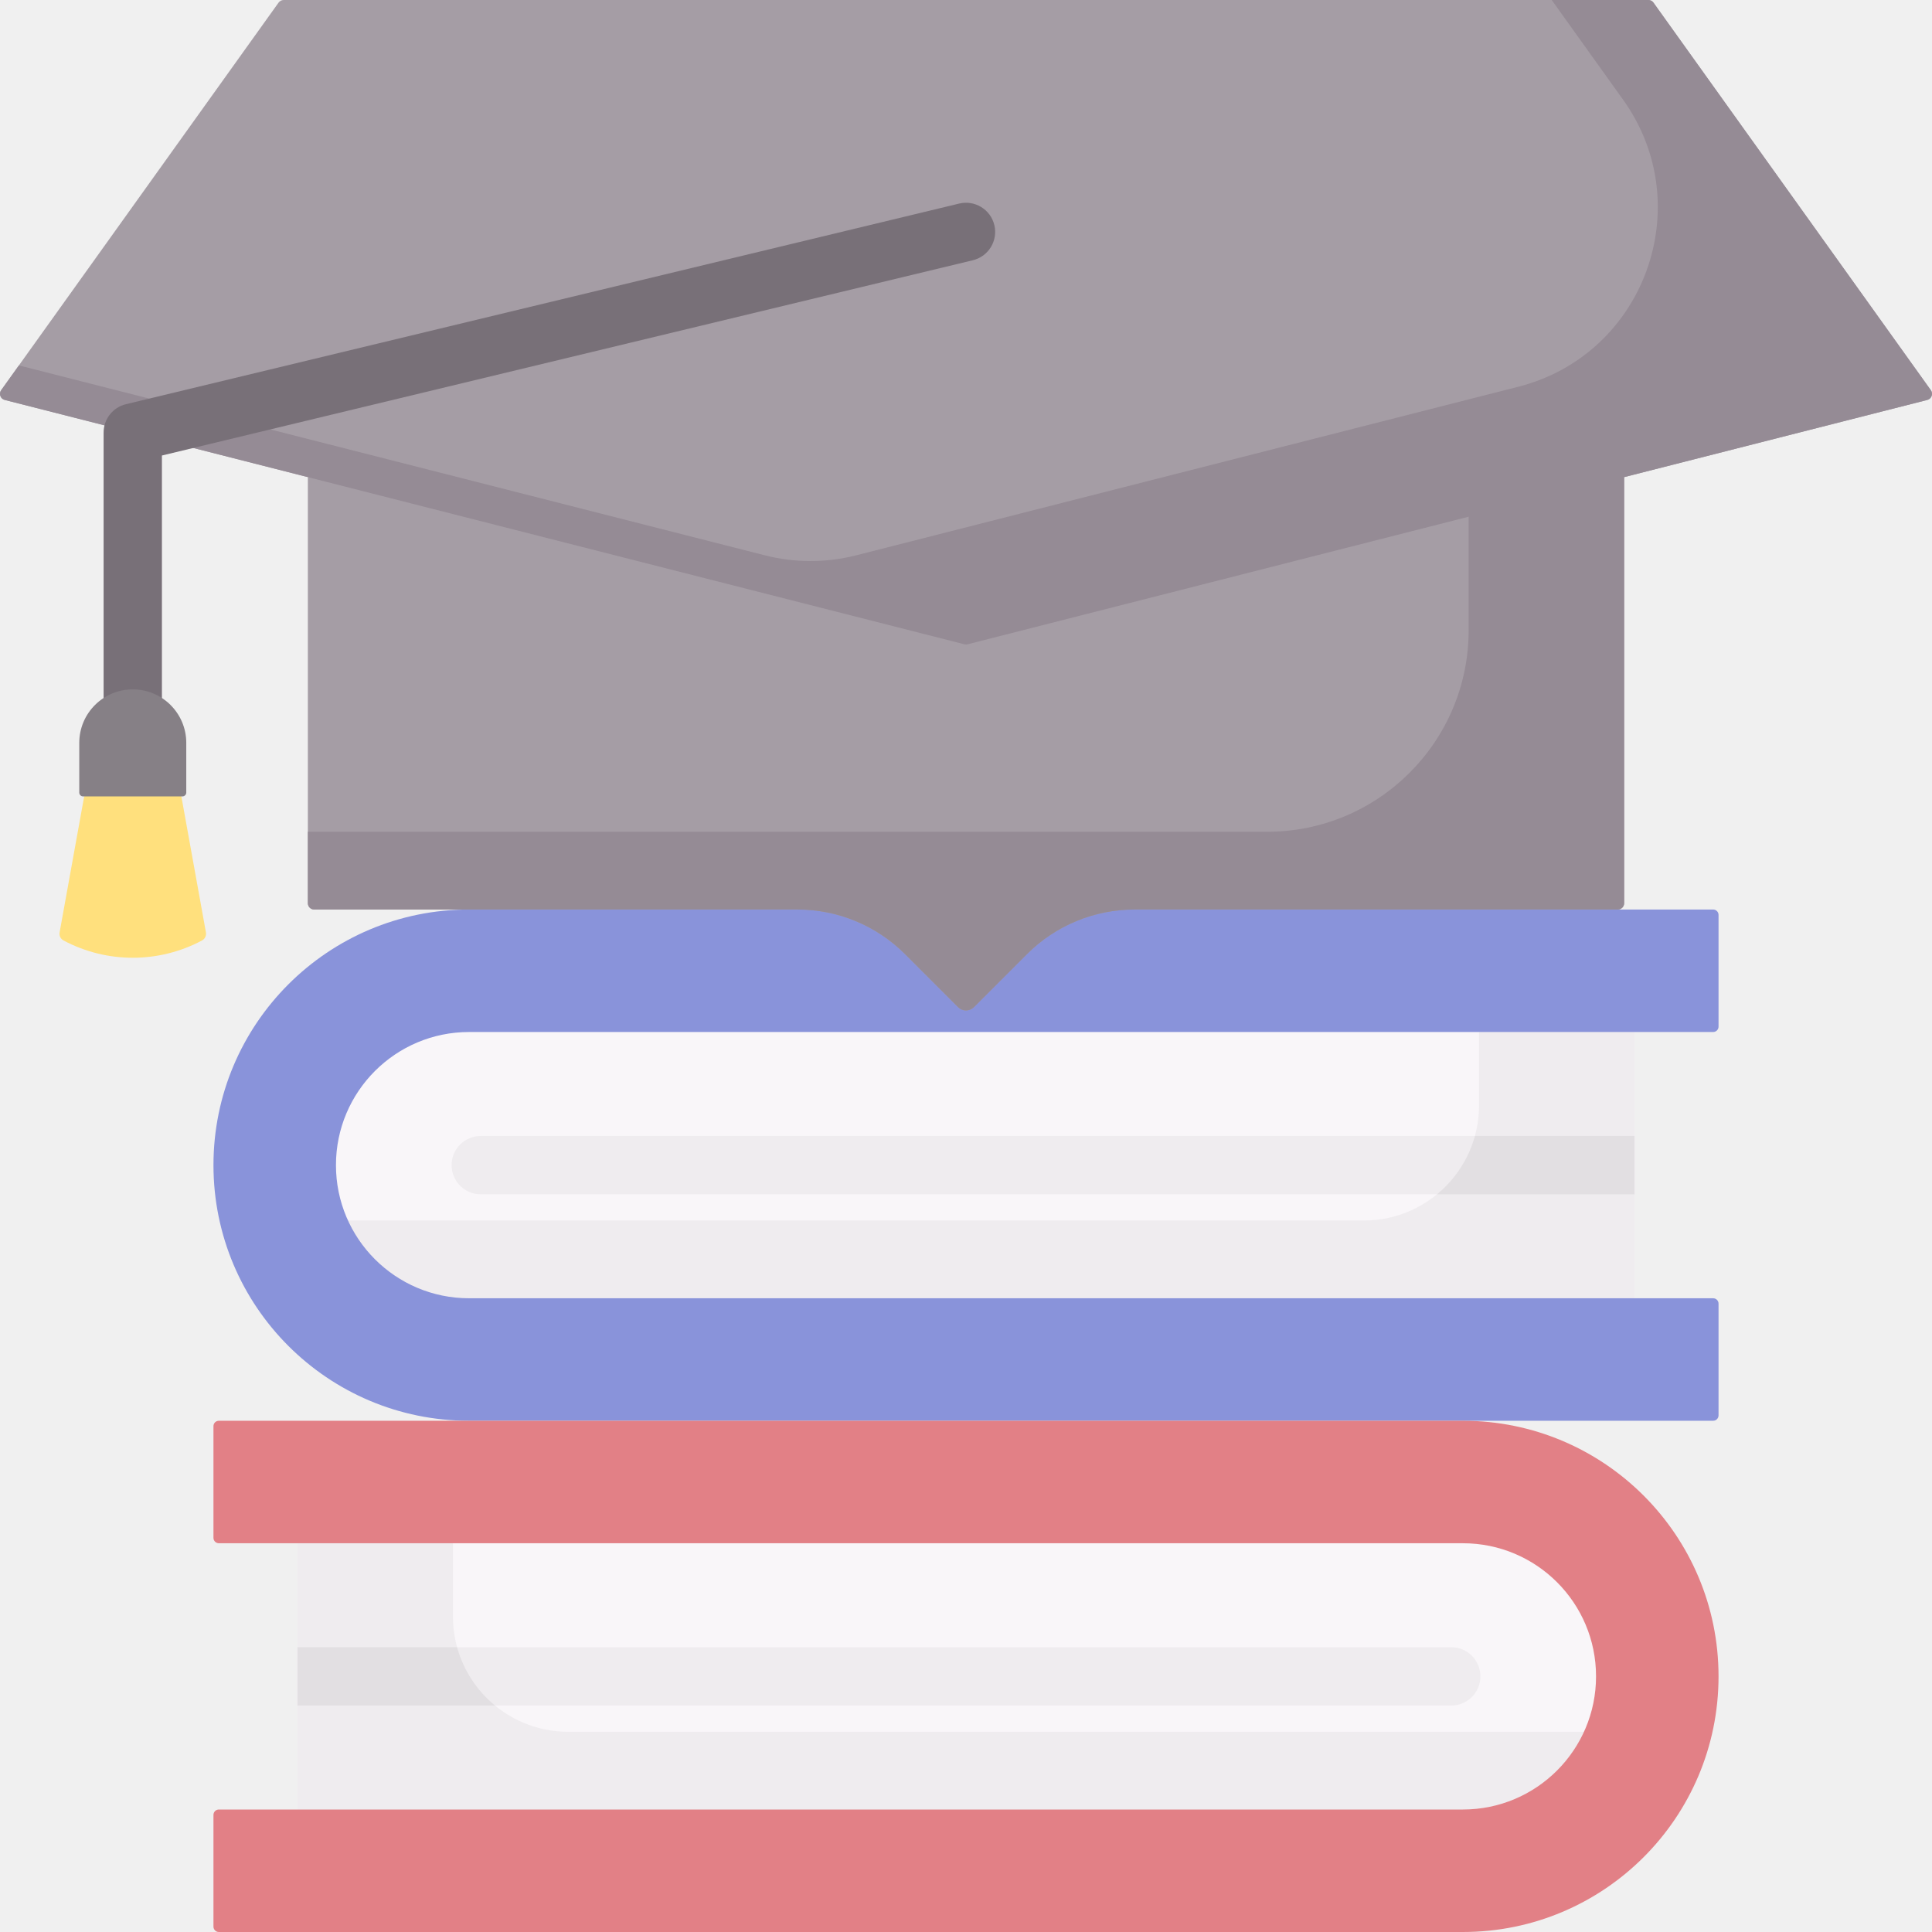
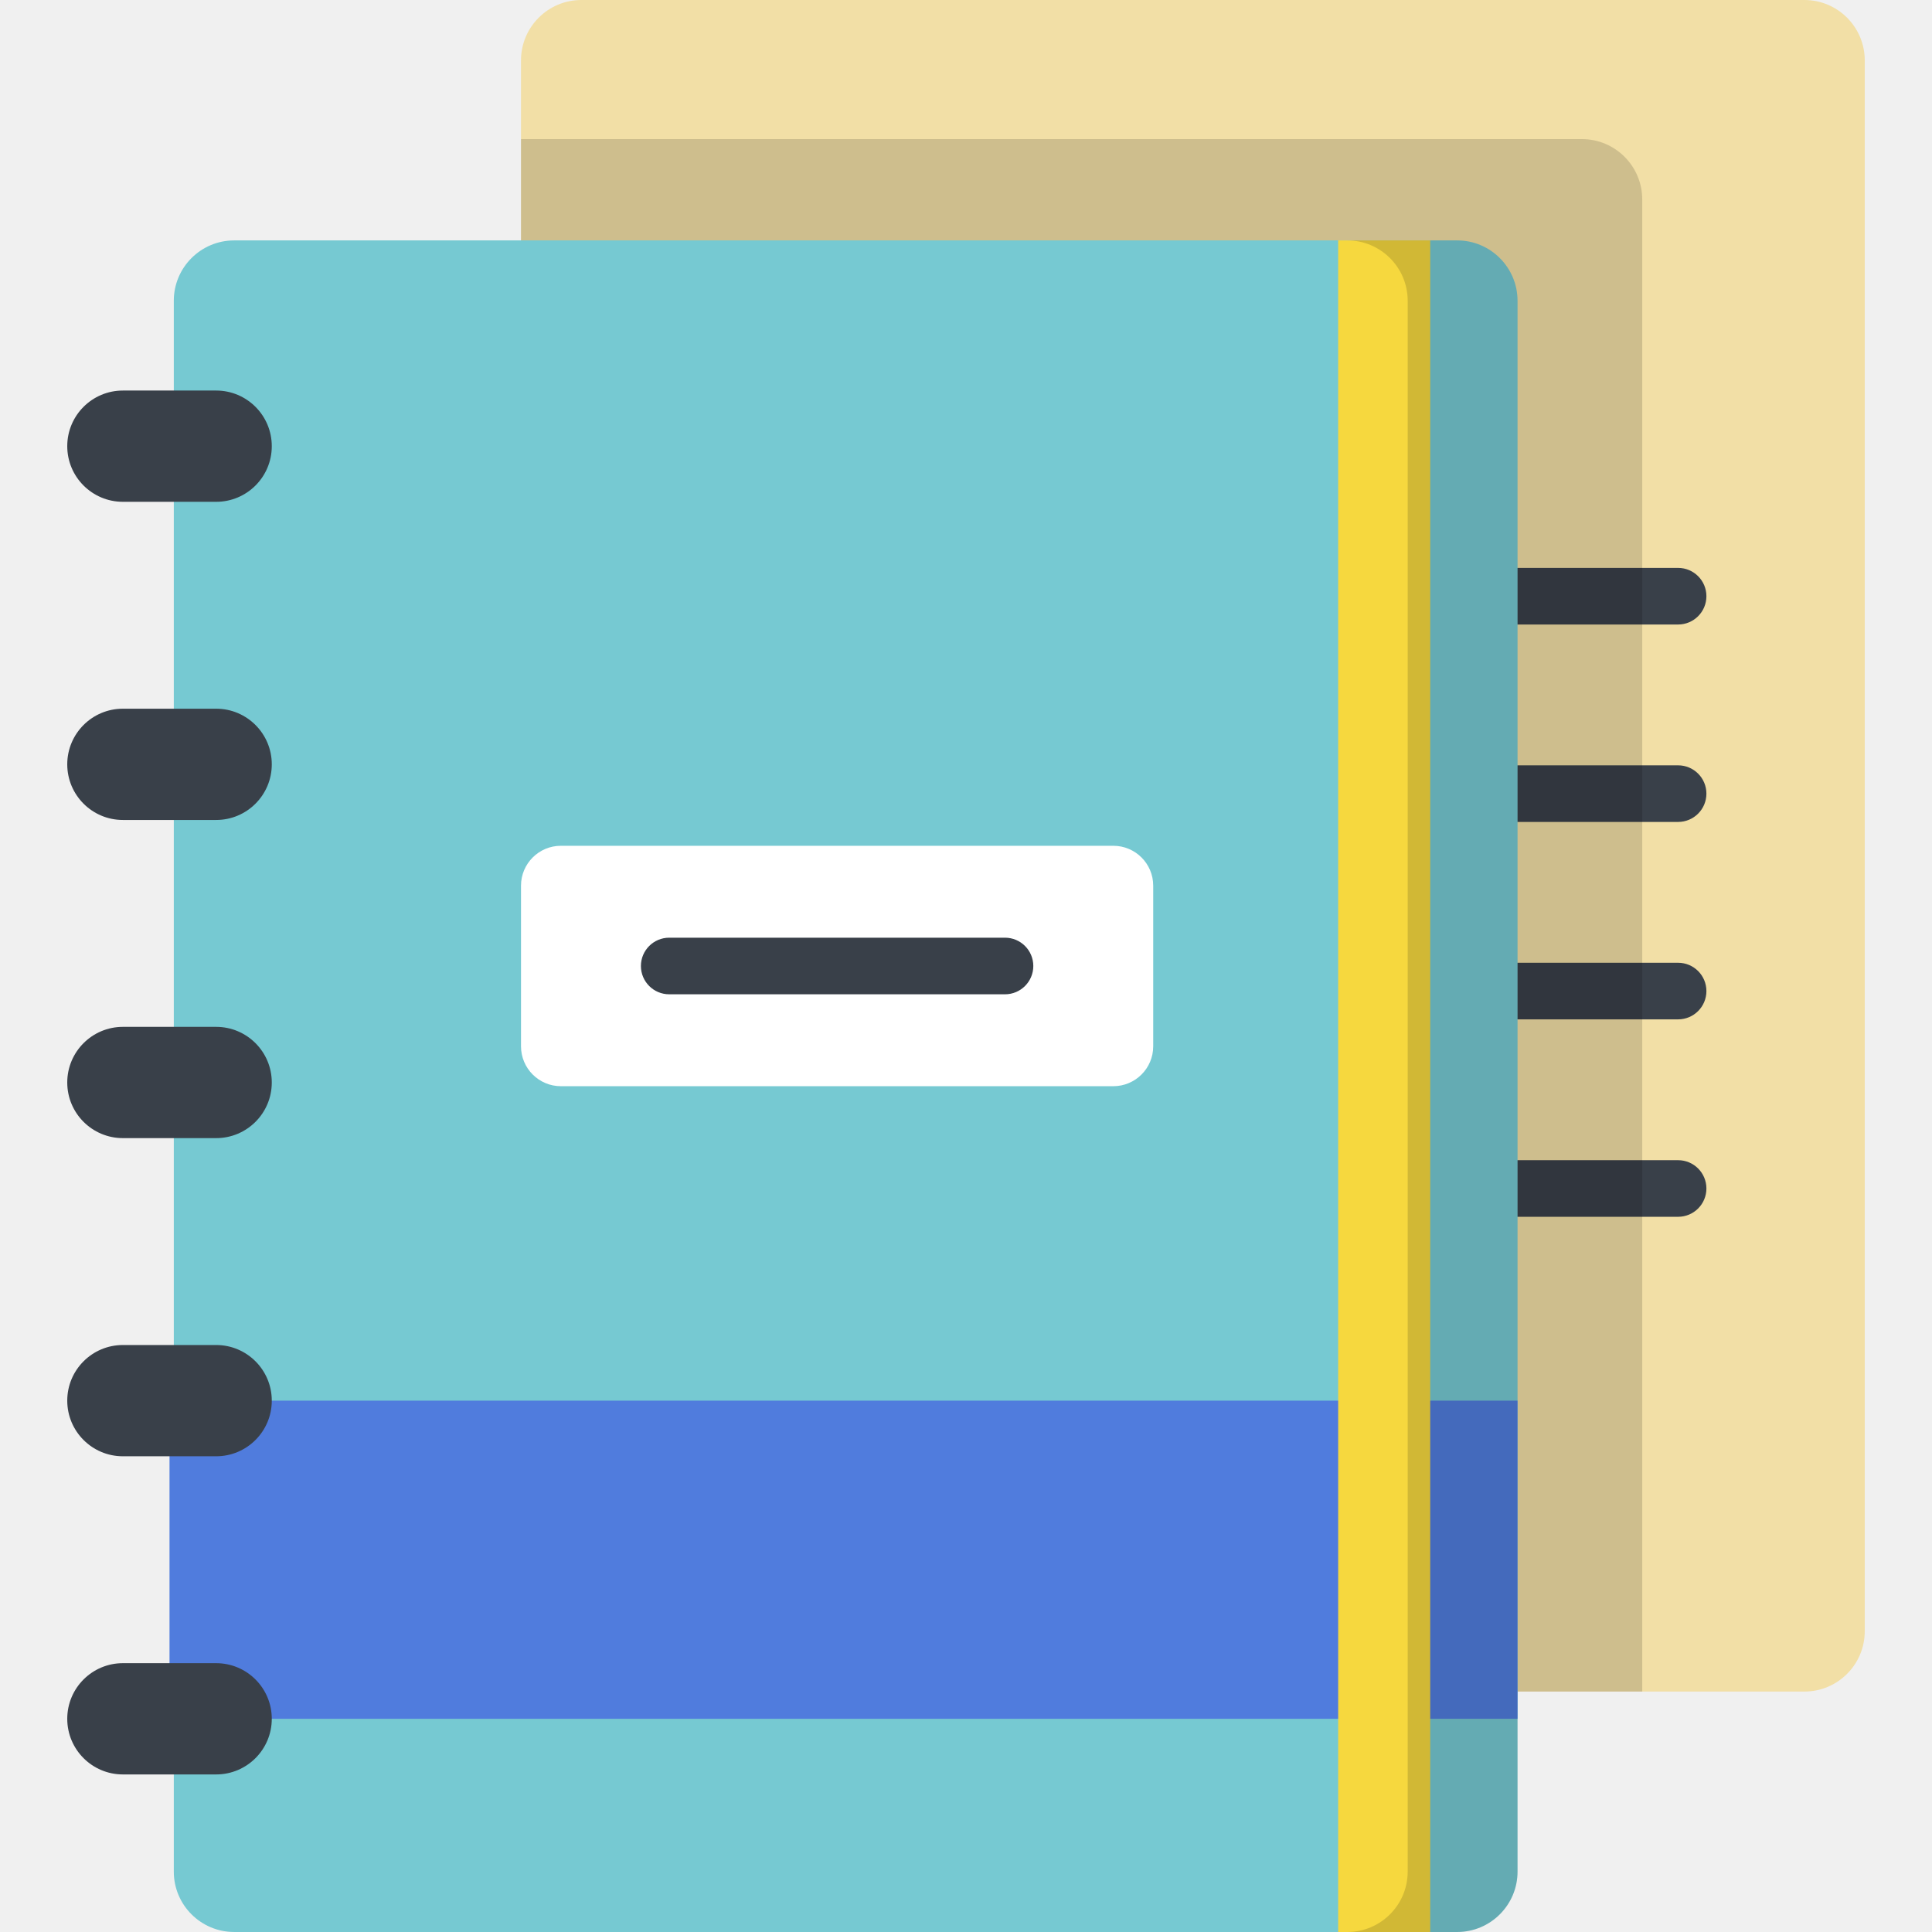
- <svg xmlns="http://www.w3.org/2000/svg" id="Capa_1" enable-background="new 0 0 512 512" height="512" viewBox="0 0 512 512" width="512">
+ <svg xmlns="http://www.w3.org/2000/svg" version="1.1" id="Capa_1" x="0px" y="0px" viewBox="0 0 512.003 512.003" style="enable-background:new 0 0 512.003 512.003;" xml:space="preserve">
+   <path style="fill:#F2DFA6;" d="M478.175,448.287H154.077c-8.839,0-16.004-7.165-16.004-16.004V16.004  C138.073,7.165,145.238,0,154.077,0h324.099c8.839,0,16.004,7.165,16.004,16.004v416.28  C494.179,441.122,487.014,448.287,478.175,448.287z" />
  <g>
-     <path d="m220.112 136.704h81.976v344.138h-81.976z" fill="#f9f6f9" transform="matrix(0 1 -1 0 569.872 47.673)" />
-     <path d="m391.961 273.492v19.427c0 16.862-13.669 30.531-30.531 30.531h-288.445c5.57 12.158 17.844 20.604 32.092 20.604l328.092 5.707v-81.976z" fill="#efecef" />
-     <path d="m124.312 273.492h329.69c.789 0 1.429-.64 1.429-1.429v-29.603c0-.789-.64-1.429-1.429-1.429h-329.71c-37.404.011-67.722 30.336-67.722 67.742 0 37.413 30.329 67.742 67.742 67.742h329.69c.789 0 1.429-.64 1.429-1.429v-29.603c0-.789-.64-1.429-1.429-1.429h-329.69c-19.485 0-35.281-15.796-35.281-35.281 0-19.485 15.795-35.281 35.281-35.281z" fill="#8993da" />
-     <path d="m433.168 301.046h-305.767c-4.267 0-7.726 3.459-7.726 7.726s3.459 7.726 7.726 7.726h305.767z" fill="#efecef" />
-     <path d="m380.825 316.499h52.343v-15.453h-42.302c-1.692 6.144-5.256 11.513-10.041 15.453z" fill="#e2dfe2" />
-     <path d="m209.913 272.189h81.976v344.138h-81.976z" fill="#f9f6f9" transform="matrix(0 1 -1 0 695.158 193.357)" />
-     <path d="m120.039 408.977v19.427c0 16.862 13.669 30.531 30.531 30.531h288.445c-5.57 12.158-17.844 20.604-32.092 20.604l-328.092 5.707v-81.976z" fill="#efecef" />
-     <path d="m387.689 408.977h-329.691c-.789 0-1.429-.64-1.429-1.429v-29.603c0-.789.64-1.429 1.429-1.429h329.71c37.404.011 67.722 30.336 67.722 67.742 0 37.413-30.329 67.742-67.742 67.742h-329.69c-.789 0-1.429-.64-1.429-1.429v-29.603c0-.789.64-1.429 1.429-1.429h329.69c19.485 0 35.281-15.796 35.281-35.281 0-19.485-15.795-35.281-35.28-35.281z" fill="#e28086" />
-     <path d="m78.832 436.531h305.767c4.267 0 7.726 3.459 7.726 7.726s-3.459 7.726-7.726 7.726h-305.767z" fill="#efecef" />
-     <path d="m131.175 451.984h-52.343v-15.453h42.301c1.693 6.144 5.257 11.513 10.042 15.453z" fill="#e2dfe2" />
-     <path d="m81.587 126.443v112.915c0 .924.749 1.672 1.672 1.672h128.046c10.697 0 20.957 4.25 28.521 11.814l14.069 14.069c1.163 1.163 3.048 1.163 4.211 0l14.069-14.069c7.564-7.564 17.823-11.814 28.521-11.814h128.046c.924 0 1.672-.749 1.672-1.672v-112.915z" fill="#a59da5" />
-     <path d="m54.574 247.104-6.512-36.055-12.877-4.182-12.877 4.182-6.512 36.055c-.155.858.262 1.718 1.031 2.128 11.476 6.112 25.24 6.112 36.716 0 .769-.41 1.185-1.27 1.031-2.128z" fill="#ffe07d" />
-     <path d="m510.739 105.992-254.326 64.753c-.271.069-.555.069-.825 0l-254.327-64.753c-1.141-.29-1.632-1.637-.947-2.594l73.504-102.699c.314-.439.821-.699 1.36-.699h361.644c.54 0 1.046.26 1.36.699l73.505 102.699c.684.957.193 2.303-.948 2.594z" fill="#a59da5" />
-     <path d="m389.206 126.443v40.577c0 29.495-23.911 53.406-53.406 53.406h-254.213v18.931c0 .924.749 1.672 1.672 1.672h128.046c10.697 0 20.957 4.25 28.521 11.814l14.069 14.069c1.163 1.163 3.048 1.163 4.211 0l14.069-14.069c7.564-7.564 17.823-11.814 28.521-11.814h128.046c.924 0 1.672-.749 1.672-1.672v-112.914z" fill="#958b95" />
-     <path d="m511.686 103.398-73.504-102.699c-.314-.439-.821-.699-1.36-.699h-25.601l18.918 26.432c20.085 28.063 5.668 67.543-27.775 76.058l-175.472 44.676c-7.939 2.021-16.258 2.021-24.197 0l-197.684-50.331-4.697 6.563c-.685.957-.193 2.304.947 2.594l254.326 64.753c.271.069.554.069.825 0l254.326-64.753c1.142-.291 1.633-1.637.948-2.594z" fill="#958b95" />
-     <path d="m35.184 200.734c-4.267 0-7.726-3.459-7.726-7.726v-78.379c0-3.57 2.446-6.676 5.918-7.512l220.816-53.17c4.146-.998 8.321 1.554 9.32 5.703s-1.554 8.321-5.703 9.32l-214.899 51.746v72.292c0 4.266-3.459 7.726-7.726 7.726z" fill="#787078" />
-     <path d="m48.353 211.049h-26.337c-.558 0-1.01-.452-1.01-1.01v-13.169c0-7.831 6.348-14.179 14.179-14.179 7.831 0 14.179 6.348 14.179 14.179v13.169c-.001.558-.453 1.01-1.011 1.01z" fill="#868086" />
+     <path style="fill:#394049;" d="M444.719,165.501h-52.672c-4.142,0-7.5-3.358-7.5-7.5s3.358-7.5,7.5-7.5h52.672   c4.142,0,7.5,3.358,7.5,7.5S448.861,165.501,444.719,165.501z" />
+     <path style="fill:#394049;" d="M444.719,217.822h-52.672c-4.142,0-7.5-3.358-7.5-7.5s3.358-7.5,7.5-7.5h52.672   c4.142,0,7.5,3.358,7.5,7.5S448.861,217.822,444.719,217.822z" />
+     <path style="fill:#394049;" d="M444.719,270.143h-52.672c-4.142,0-7.5-3.358-7.5-7.5s3.358-7.5,7.5-7.5h52.672   c4.142,0,7.5,3.358,7.5,7.5S448.861,270.143,444.719,270.143z" />
+     <path style="fill:#394049;" d="M444.719,322.464h-52.672c-4.142,0-7.5-3.358-7.5-7.5s3.358-7.5,7.5-7.5h52.672   c4.142,0,7.5,3.358,7.5,7.5S448.861,322.464,444.719,322.464z" />
  </g>
+   <path style="opacity:0.15;enable-background:new    ;" d="M419.21,36.861H138.073v395.422c0,8.839,7.165,16.004,16.004,16.004  h281.137V52.864C435.214,44.026,428.049,36.861,419.21,36.861z" />
+   <path style="fill:#76C9D2;" d="M386.161,512H62.062c-8.839,0-16.004-7.165-16.004-16.004V79.717c0-8.839,7.165-16.004,16.004-16.004  h324.099c8.839,0,16.004,7.165,16.004,16.004v416.28C402.165,504.835,395,512,386.161,512z" />
+   <rect x="44.925" y="371.19" style="fill:#507CDD;" width="357.24" height="84.31" />
+   <rect x="354.631" y="63.713" style="fill:#F6D83E;" width="24.392" height="448.29" />
+   <path style="fill:#FFFFFF;" d="M295.04,224.143H148.648c-5.84,0-10.575,4.735-10.575,10.575v42.563  c0,5.84,4.735,10.575,10.575,10.575H295.04c5.84,0,10.575-4.735,10.575-10.575v-42.563  C305.615,228.878,300.88,224.143,295.04,224.143z" />
+   <g>
+     <path style="fill:#394049;" d="M57.283,132.985H32.566c-8.142,0-14.743-6.601-14.743-14.743l0,0   c0-8.142,6.601-14.743,14.743-14.743h24.717c8.143,0,14.743,6.601,14.743,14.743l0,0C72.026,126.385,65.425,132.985,57.283,132.985   z" />
+     <path style="fill:#394049;" d="M57.283,217.301H32.566c-8.142,0-14.743-6.601-14.743-14.743l0,0   c0-8.142,6.601-14.743,14.743-14.743h24.717c8.143,0,14.743,6.601,14.743,14.743l0,0C72.026,210.7,65.425,217.301,57.283,217.301z" />
+     <path style="fill:#394049;" d="M57.283,301.616H32.566c-8.142,0-14.743-6.601-14.743-14.743l0,0   c0-8.142,6.601-14.743,14.743-14.743h24.717c8.143,0,14.743,6.601,14.743,14.743l0,0C72.026,295.015,65.425,301.616,57.283,301.616   z" />
+     <path style="fill:#394049;" d="M57.283,385.931H32.566c-8.142,0-14.743-6.601-14.743-14.743l0,0   c0-8.143,6.601-14.743,14.743-14.743h24.717c8.143,0,14.743,6.601,14.743,14.743l0,0C72.026,379.331,65.425,385.931,57.283,385.931   z" />
+     <path style="fill:#394049;" d="M57.283,470.247H32.566c-8.142,0-14.743-6.601-14.743-14.743l0,0   c0-8.142,6.601-14.743,14.743-14.743h24.717c8.143,0,14.743,6.601,14.743,14.743l0,0C72.026,463.646,65.425,470.247,57.283,470.247   z" />
+     <path style="fill:#394049;" d="M266.338,263.5h-88.989c-4.142,0-7.5-3.358-7.5-7.5s3.358-7.5,7.5-7.5h88.989   c4.142,0,7.5,3.358,7.5,7.5S270.48,263.5,266.338,263.5z" />
+   </g>
+   <path style="opacity:0.15;enable-background:new    ;" d="M386.161,63.713h-29.11c8.839,0,16.004,7.165,16.004,16.004v416.28  c0,8.839-7.165,16.004-16.004,16.004h29.111c8.839,0,16.004-7.165,16.004-16.004V79.717C402.165,70.878,395,63.713,386.161,63.713z" />
+   <g>
+ </g>
+   <g>
+ </g>
+   <g>
+ </g>
+   <g>
+ </g>
+   <g>
+ </g>
+   <g>
+ </g>
+   <g>
+ </g>
+   <g>
+ </g>
+   <g>
+ </g>
+   <g>
+ </g>
+   <g>
+ </g>
+   <g>
+ </g>
+   <g>
+ </g>
+   <g>
+ </g>
+   <g>
+ </g>
</svg>
